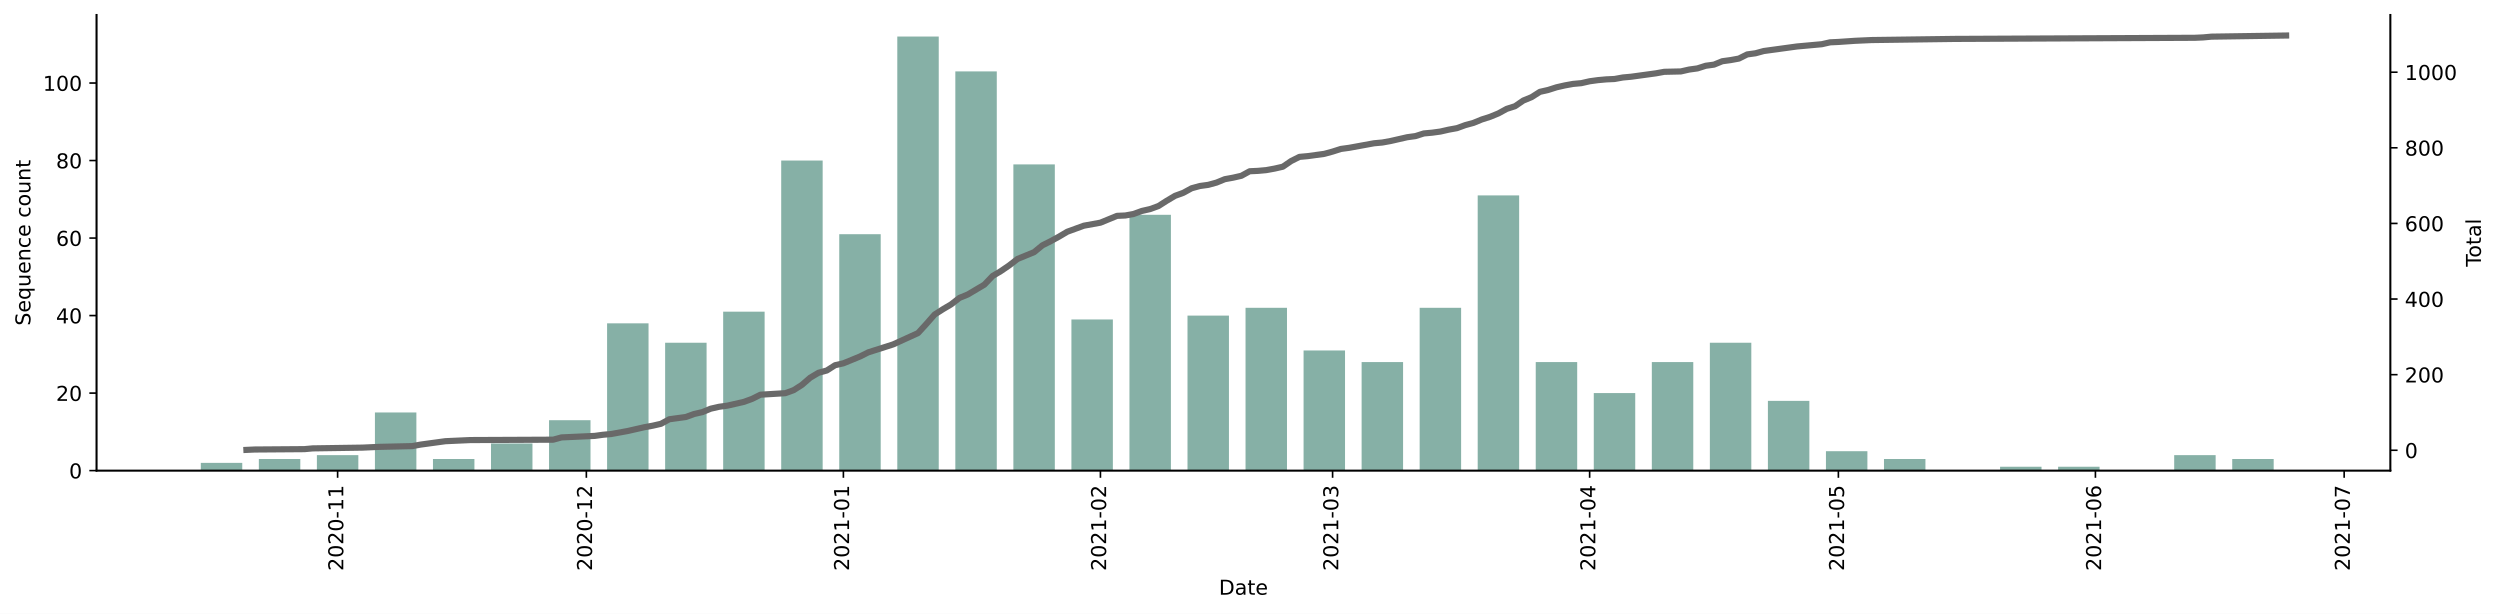
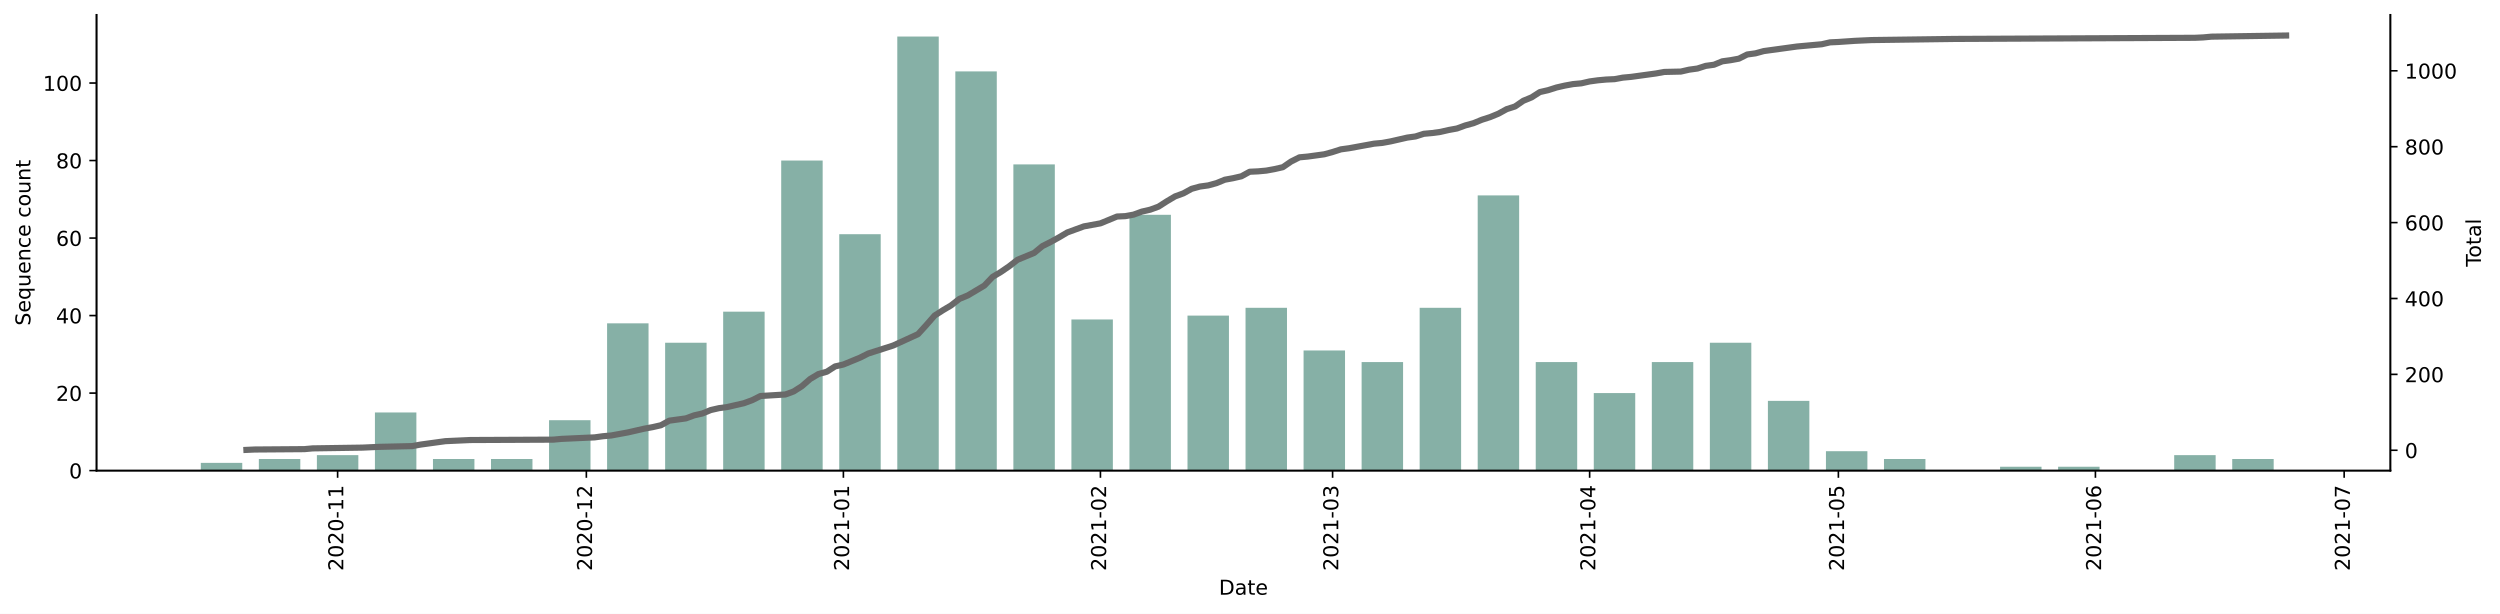
<svg xmlns="http://www.w3.org/2000/svg" xmlns:xlink="http://www.w3.org/1999/xlink" height="298.621pt" version="1.1" viewBox="0 0 1216.294 298.621" width="1216.294pt">
  <defs>
    <style type="text/css">*{stroke-linecap:butt;stroke-linejoin:round;}</style>
  </defs>
  <g id="figure_1">
    <g id="patch_1">
      <path d="M 0 298.621  L 1216.294 298.621  L 1216.294 0  L 0 0  z " style="fill:#ffffff;" />
    </g>
    <g id="axes_1">
      <g id="patch_2">
        <path d="M 46.966 228.96  L 1162.966 228.96  L 1162.966 7.2  L 46.966 7.2  z " style="fill:#ffffff;" />
      </g>
      <g id="patch_3">
-         <path clip-path="url(#paecbe2fcde)" d="M 97.693 228.96  L 117.863 228.96  L 117.863 225.189  L 97.693 225.189  z " style="fill:#86b0a6;" />
+         <path clip-path="url(#pebfee87fbd)" d="M 97.693 228.96  L 117.863 228.96  L 117.863 225.189  L 97.693 225.189  z " style="fill:#86b0a6;" />
      </g>
      <g id="patch_4">
-         <path clip-path="url(#paecbe2fcde)" d="M 125.931 228.96  L 146.101 228.96  L 146.101 223.303  L 125.931 223.303  z " style="fill:#86b0a6;" />
+         <path clip-path="url(#pebfee87fbd)" d="M 125.931 228.96  L 146.101 228.96  L 146.101 223.303  L 125.931 223.303  z " style="fill:#86b0a6;" />
      </g>
      <g id="patch_5">
-         <path clip-path="url(#paecbe2fcde)" d="M 154.169 228.96  L 174.338 228.96  L 174.338 221.417  L 154.169 221.417  z " style="fill:#86b0a6;" />
+         <path clip-path="url(#pebfee87fbd)" d="M 154.169 228.96  L 174.338 228.96  L 174.338 221.417  L 154.169 221.417  z " style="fill:#86b0a6;" />
      </g>
      <g id="patch_6">
-         <path clip-path="url(#paecbe2fcde)" d="M 182.406 228.96  L 202.576 228.96  L 202.576 200.674  L 182.406 200.674  z " style="fill:#86b0a6;" />
+         <path clip-path="url(#pebfee87fbd)" d="M 182.406 228.96  L 202.576 228.96  L 202.576 200.674  L 182.406 200.674  z " style="fill:#86b0a6;" />
      </g>
      <g id="patch_7">
-         <path clip-path="url(#paecbe2fcde)" d="M 210.644 228.96  L 230.814 228.96  L 230.814 223.303  L 210.644 223.303  z " style="fill:#86b0a6;" />
+         <path clip-path="url(#pebfee87fbd)" d="M 210.644 228.96  L 230.814 228.96  L 230.814 223.303  L 210.644 223.303  z " style="fill:#86b0a6;" />
      </g>
      <g id="patch_8">
-         <path clip-path="url(#paecbe2fcde)" d="M 238.882 228.96  L 259.052 228.96  L 259.052 215.76  L 238.882 215.76  z " style="fill:#86b0a6;" />
+         <path clip-path="url(#pebfee87fbd)" d="M 238.882 228.96  L 259.052 228.96  L 259.052 223.303  L 238.882 223.303  z " style="fill:#86b0a6;" />
      </g>
      <g id="patch_9">
-         <path clip-path="url(#paecbe2fcde)" d="M 267.12 228.96  L 287.29 228.96  L 287.29 204.446  L 267.12 204.446  z " style="fill:#86b0a6;" />
+         <path clip-path="url(#pebfee87fbd)" d="M 267.12 228.96  L 287.29 228.96  L 287.29 204.446  L 267.12 204.446  z " style="fill:#86b0a6;" />
      </g>
      <g id="patch_10">
-         <path clip-path="url(#paecbe2fcde)" d="M 295.358 228.96  L 315.528 228.96  L 315.528 157.303  L 295.358 157.303  z " style="fill:#86b0a6;" />
+         <path clip-path="url(#pebfee87fbd)" d="M 295.358 228.96  L 315.528 228.96  L 315.528 157.303  L 295.358 157.303  z " style="fill:#86b0a6;" />
      </g>
      <g id="patch_11">
-         <path clip-path="url(#paecbe2fcde)" d="M 323.596 228.96  L 343.766 228.96  L 343.766 166.731  L 323.596 166.731  z " style="fill:#86b0a6;" />
+         <path clip-path="url(#pebfee87fbd)" d="M 323.596 228.96  L 343.766 228.96  L 343.766 166.731  L 323.596 166.731  z " style="fill:#86b0a6;" />
      </g>
      <g id="patch_12">
-         <path clip-path="url(#paecbe2fcde)" d="M 351.834 228.96  L 372.003 228.96  L 372.003 151.646  L 351.834 151.646  z " style="fill:#86b0a6;" />
+         <path clip-path="url(#pebfee87fbd)" d="M 351.834 228.96  L 372.003 228.96  L 372.003 151.646  L 351.834 151.646  z " style="fill:#86b0a6;" />
      </g>
      <g id="patch_13">
-         <path clip-path="url(#paecbe2fcde)" d="M 380.071 228.96  L 400.241 228.96  L 400.241 78.103  L 380.071 78.103  z " style="fill:#86b0a6;" />
+         <path clip-path="url(#pebfee87fbd)" d="M 380.071 228.96  L 400.241 228.96  L 400.241 78.103  L 380.071 78.103  z " style="fill:#86b0a6;" />
      </g>
      <g id="patch_14">
-         <path clip-path="url(#paecbe2fcde)" d="M 408.309 228.96  L 428.479 228.96  L 428.479 113.931  L 408.309 113.931  z " style="fill:#86b0a6;" />
+         <path clip-path="url(#pebfee87fbd)" d="M 408.309 228.96  L 428.479 228.96  L 428.479 113.931  L 408.309 113.931  z " style="fill:#86b0a6;" />
      </g>
      <g id="patch_15">
-         <path clip-path="url(#paecbe2fcde)" d="M 436.547 228.96  L 456.717 228.96  L 456.717 17.76  L 436.547 17.76  z " style="fill:#86b0a6;" />
+         <path clip-path="url(#pebfee87fbd)" d="M 436.547 228.96  L 456.717 228.96  L 456.717 17.76  L 436.547 17.76  z " style="fill:#86b0a6;" />
      </g>
      <g id="patch_16">
-         <path clip-path="url(#paecbe2fcde)" d="M 464.785 228.96  L 484.955 228.96  L 484.955 34.731  L 464.785 34.731  z " style="fill:#86b0a6;" />
+         <path clip-path="url(#pebfee87fbd)" d="M 464.785 228.96  L 484.955 228.96  L 484.955 34.731  L 464.785 34.731  z " style="fill:#86b0a6;" />
      </g>
      <g id="patch_17">
-         <path clip-path="url(#paecbe2fcde)" d="M 493.023 228.96  L 513.193 228.96  L 513.193 79.989  L 493.023 79.989  z " style="fill:#86b0a6;" />
+         <path clip-path="url(#pebfee87fbd)" d="M 493.023 228.96  L 513.193 228.96  L 513.193 79.989  L 493.023 79.989  z " style="fill:#86b0a6;" />
      </g>
      <g id="patch_18">
-         <path clip-path="url(#paecbe2fcde)" d="M 521.261 228.96  L 541.43 228.96  L 541.43 155.417  L 521.261 155.417  z " style="fill:#86b0a6;" />
+         <path clip-path="url(#pebfee87fbd)" d="M 521.261 228.96  L 541.43 228.96  L 541.43 155.417  L 521.261 155.417  z " style="fill:#86b0a6;" />
      </g>
      <g id="patch_19">
-         <path clip-path="url(#paecbe2fcde)" d="M 549.498 228.96  L 569.668 228.96  L 569.668 104.503  L 549.498 104.503  z " style="fill:#86b0a6;" />
+         <path clip-path="url(#pebfee87fbd)" d="M 549.498 228.96  L 569.668 228.96  L 569.668 104.503  L 549.498 104.503  z " style="fill:#86b0a6;" />
      </g>
      <g id="patch_20">
-         <path clip-path="url(#paecbe2fcde)" d="M 577.736 228.96  L 597.906 228.96  L 597.906 153.531  L 577.736 153.531  z " style="fill:#86b0a6;" />
+         <path clip-path="url(#pebfee87fbd)" d="M 577.736 228.96  L 597.906 228.96  L 597.906 153.531  L 577.736 153.531  z " style="fill:#86b0a6;" />
      </g>
      <g id="patch_21">
-         <path clip-path="url(#paecbe2fcde)" d="M 605.974 228.96  L 626.144 228.96  L 626.144 149.76  L 605.974 149.76  z " style="fill:#86b0a6;" />
+         <path clip-path="url(#pebfee87fbd)" d="M 605.974 228.96  L 626.144 228.96  L 626.144 149.76  L 605.974 149.76  z " style="fill:#86b0a6;" />
      </g>
      <g id="patch_22">
-         <path clip-path="url(#paecbe2fcde)" d="M 634.212 228.96  L 654.382 228.96  L 654.382 170.503  L 634.212 170.503  z " style="fill:#86b0a6;" />
+         <path clip-path="url(#pebfee87fbd)" d="M 634.212 228.96  L 654.382 228.96  L 654.382 170.503  L 634.212 170.503  z " style="fill:#86b0a6;" />
      </g>
      <g id="patch_23">
-         <path clip-path="url(#paecbe2fcde)" d="M 662.45 228.96  L 682.62 228.96  L 682.62 176.16  L 662.45 176.16  z " style="fill:#86b0a6;" />
+         <path clip-path="url(#pebfee87fbd)" d="M 662.45 228.96  L 682.62 228.96  L 682.62 176.16  L 662.45 176.16  z " style="fill:#86b0a6;" />
      </g>
      <g id="patch_24">
-         <path clip-path="url(#paecbe2fcde)" d="M 690.688 228.96  L 710.858 228.96  L 710.858 149.76  L 690.688 149.76  z " style="fill:#86b0a6;" />
+         <path clip-path="url(#pebfee87fbd)" d="M 690.688 228.96  L 710.858 228.96  L 710.858 149.76  L 690.688 149.76  z " style="fill:#86b0a6;" />
      </g>
      <g id="patch_25">
-         <path clip-path="url(#paecbe2fcde)" d="M 718.926 228.96  L 739.095 228.96  L 739.095 95.074  L 718.926 95.074  z " style="fill:#86b0a6;" />
+         <path clip-path="url(#pebfee87fbd)" d="M 718.926 228.96  L 739.095 228.96  L 739.095 95.074  L 718.926 95.074  z " style="fill:#86b0a6;" />
      </g>
      <g id="patch_26">
-         <path clip-path="url(#paecbe2fcde)" d="M 747.163 228.96  L 767.333 228.96  L 767.333 176.16  L 747.163 176.16  z " style="fill:#86b0a6;" />
+         <path clip-path="url(#pebfee87fbd)" d="M 747.163 228.96  L 767.333 228.96  L 767.333 176.16  L 747.163 176.16  z " style="fill:#86b0a6;" />
      </g>
      <g id="patch_27">
-         <path clip-path="url(#paecbe2fcde)" d="M 775.401 228.96  L 795.571 228.96  L 795.571 191.246  L 775.401 191.246  z " style="fill:#86b0a6;" />
+         <path clip-path="url(#pebfee87fbd)" d="M 775.401 228.96  L 795.571 228.96  L 795.571 191.246  L 775.401 191.246  z " style="fill:#86b0a6;" />
      </g>
      <g id="patch_28">
-         <path clip-path="url(#paecbe2fcde)" d="M 803.639 228.96  L 823.809 228.96  L 823.809 176.16  L 803.639 176.16  z " style="fill:#86b0a6;" />
+         <path clip-path="url(#pebfee87fbd)" d="M 803.639 228.96  L 823.809 228.96  L 823.809 176.16  L 803.639 176.16  z " style="fill:#86b0a6;" />
      </g>
      <g id="patch_29">
-         <path clip-path="url(#paecbe2fcde)" d="M 831.877 228.96  L 852.047 228.96  L 852.047 166.731  L 831.877 166.731  z " style="fill:#86b0a6;" />
+         <path clip-path="url(#pebfee87fbd)" d="M 831.877 228.96  L 852.047 228.96  L 852.047 166.731  L 831.877 166.731  z " style="fill:#86b0a6;" />
      </g>
      <g id="patch_30">
-         <path clip-path="url(#paecbe2fcde)" d="M 860.115 228.96  L 880.285 228.96  L 880.285 195.017  L 860.115 195.017  z " style="fill:#86b0a6;" />
+         <path clip-path="url(#pebfee87fbd)" d="M 860.115 228.96  L 880.285 228.96  L 880.285 195.017  L 860.115 195.017  z " style="fill:#86b0a6;" />
      </g>
      <g id="patch_31">
-         <path clip-path="url(#paecbe2fcde)" d="M 888.353 228.96  L 908.522 228.96  L 908.522 219.531  L 888.353 219.531  z " style="fill:#86b0a6;" />
+         <path clip-path="url(#pebfee87fbd)" d="M 888.353 228.96  L 908.522 228.96  L 908.522 219.531  L 888.353 219.531  z " style="fill:#86b0a6;" />
      </g>
      <g id="patch_32">
-         <path clip-path="url(#paecbe2fcde)" d="M 916.59 228.96  L 936.76 228.96  L 936.76 223.303  L 916.59 223.303  z " style="fill:#86b0a6;" />
+         <path clip-path="url(#pebfee87fbd)" d="M 916.59 228.96  L 936.76 228.96  L 936.76 223.303  L 916.59 223.303  z " style="fill:#86b0a6;" />
      </g>
      <g id="patch_33">
-         <path clip-path="url(#paecbe2fcde)" d="M 973.066 228.96  L 993.236 228.96  L 993.236 227.074  L 973.066 227.074  z " style="fill:#86b0a6;" />
+         <path clip-path="url(#pebfee87fbd)" d="M 973.066 228.96  L 993.236 228.96  L 993.236 227.074  L 973.066 227.074  z " style="fill:#86b0a6;" />
      </g>
      <g id="patch_34">
-         <path clip-path="url(#paecbe2fcde)" d="M 1001.304 228.96  L 1021.474 228.96  L 1021.474 227.074  L 1001.304 227.074  z " style="fill:#86b0a6;" />
+         <path clip-path="url(#pebfee87fbd)" d="M 1001.304 228.96  L 1021.474 228.96  L 1021.474 227.074  L 1001.304 227.074  z " style="fill:#86b0a6;" />
      </g>
      <g id="patch_35">
-         <path clip-path="url(#paecbe2fcde)" d="M 1057.78 228.96  L 1077.95 228.96  L 1077.95 221.417  L 1057.78 221.417  z " style="fill:#86b0a6;" />
+         <path clip-path="url(#pebfee87fbd)" d="M 1057.78 228.96  L 1077.95 228.96  L 1077.95 221.417  L 1057.78 221.417  z " style="fill:#86b0a6;" />
      </g>
      <g id="patch_36">
-         <path clip-path="url(#paecbe2fcde)" d="M 1086.017 228.96  L 1106.187 228.96  L 1106.187 223.303  L 1086.017 223.303  z " style="fill:#86b0a6;" />
+         <path clip-path="url(#pebfee87fbd)" d="M 1086.017 228.96  L 1106.187 228.96  L 1106.187 223.303  L 1086.017 223.303  z " style="fill:#86b0a6;" />
      </g>
      <g id="matplotlib.axis_1">
        <g id="xtick_1">
          <g id="line2d_1">
            <defs>
-               <path d="M 0 0  L 0 3.5  " id="m1c3b504348" style="stroke:#000000;stroke-width:0.8;" />
+               <path d="M 0 0  L 0 3.5  " id="m9a724a4202" style="stroke:#000000;stroke-width:0.8;" />
            </defs>
            <g>
-               <use style="stroke:#000000;stroke-width:0.8;" x="164.254" xlink:href="#m1c3b504348" y="228.96" />
+               <use style="stroke:#000000;stroke-width:0.8;" x="164.254" xlink:href="#m9a724a4202" y="228.96" />
            </g>
          </g>
          <g id="text_1">
            <g transform="translate(167.0129 277.7428)rotate(-90)scale(0.1 -0.1)">
              <defs>
                <path d="M 1228 531  L 3431 531  L 3431 0  L 469 0  L 469 531  Q 828 903 1448 1529  Q 2069 2156 2228 2338  Q 2531 2678 2651 2914  Q 2772 3150 2772 3378  Q 2772 3750 2511 3984  Q 2250 4219 1831 4219  Q 1534 4219 1204 4116  Q 875 4013 500 3803  L 500 4441  Q 881 4594 1212 4672  Q 1544 4750 1819 4750  Q 2544 4750 2975 4387  Q 3406 4025 3406 3419  Q 3406 3131 3298 2873  Q 3191 2616 2906 2266  Q 2828 2175 2409 1742  Q 1991 1309 1228 531  z " id="DejaVuSans-32" transform="scale(0.015625)" />
                <path d="M 2034 4250  Q 1547 4250 1301 3770  Q 1056 3291 1056 2328  Q 1056 1369 1301 889  Q 1547 409 2034 409  Q 2525 409 2770 889  Q 3016 1369 3016 2328  Q 3016 3291 2770 3770  Q 2525 4250 2034 4250  z M 2034 4750  Q 2819 4750 3233 4129  Q 3647 3509 3647 2328  Q 3647 1150 3233 529  Q 2819 -91 2034 -91  Q 1250 -91 836 529  Q 422 1150 422 2328  Q 422 3509 836 4129  Q 1250 4750 2034 4750  z " id="DejaVuSans-30" transform="scale(0.015625)" />
                <path d="M 313 2009  L 1997 2009  L 1997 1497  L 313 1497  L 313 2009  z " id="DejaVuSans-2d" transform="scale(0.015625)" />
                <path d="M 794 531  L 1825 531  L 1825 4091  L 703 3866  L 703 4441  L 1819 4666  L 2450 4666  L 2450 531  L 3481 531  L 3481 0  L 794 0  L 794 531  z " id="DejaVuSans-31" transform="scale(0.015625)" />
              </defs>
              <use xlink:href="#DejaVuSans-32" />
              <use x="63.623" xlink:href="#DejaVuSans-30" />
              <use x="127.246" xlink:href="#DejaVuSans-32" />
              <use x="190.869" xlink:href="#DejaVuSans-30" />
              <use x="254.492" xlink:href="#DejaVuSans-2d" />
              <use x="290.576" xlink:href="#DejaVuSans-31" />
              <use x="354.199" xlink:href="#DejaVuSans-31" />
            </g>
          </g>
        </g>
        <g id="xtick_2">
          <g id="line2d_2">
            <g>
-               <use style="stroke:#000000;stroke-width:0.8;" x="285.273" xlink:href="#m1c3b504348" y="228.96" />
+               <use style="stroke:#000000;stroke-width:0.8;" x="285.273" xlink:href="#m9a724a4202" y="228.96" />
            </g>
          </g>
          <g id="text_2">
            <g transform="translate(288.0322 277.7428)rotate(-90)scale(0.1 -0.1)">
              <use xlink:href="#DejaVuSans-32" />
              <use x="63.623" xlink:href="#DejaVuSans-30" />
              <use x="127.246" xlink:href="#DejaVuSans-32" />
              <use x="190.869" xlink:href="#DejaVuSans-30" />
              <use x="254.492" xlink:href="#DejaVuSans-2d" />
              <use x="290.576" xlink:href="#DejaVuSans-31" />
              <use x="354.199" xlink:href="#DejaVuSans-32" />
            </g>
          </g>
        </g>
        <g id="xtick_3">
          <g id="line2d_3">
            <g>
-               <use style="stroke:#000000;stroke-width:0.8;" x="410.326" xlink:href="#m1c3b504348" y="228.96" />
+               <use style="stroke:#000000;stroke-width:0.8;" x="410.326" xlink:href="#m9a724a4202" y="228.96" />
            </g>
          </g>
          <g id="text_3">
            <g transform="translate(413.0856 277.7428)rotate(-90)scale(0.1 -0.1)">
              <use xlink:href="#DejaVuSans-32" />
              <use x="63.623" xlink:href="#DejaVuSans-30" />
              <use x="127.246" xlink:href="#DejaVuSans-32" />
              <use x="190.869" xlink:href="#DejaVuSans-31" />
              <use x="254.492" xlink:href="#DejaVuSans-2d" />
              <use x="290.576" xlink:href="#DejaVuSans-30" />
              <use x="354.199" xlink:href="#DejaVuSans-31" />
            </g>
          </g>
        </g>
        <g id="xtick_4">
          <g id="line2d_4">
            <g>
-               <use style="stroke:#000000;stroke-width:0.8;" x="535.38" xlink:href="#m1c3b504348" y="228.96" />
+               <use style="stroke:#000000;stroke-width:0.8;" x="535.38" xlink:href="#m9a724a4202" y="228.96" />
            </g>
          </g>
          <g id="text_4">
            <g transform="translate(538.1389 277.7428)rotate(-90)scale(0.1 -0.1)">
              <use xlink:href="#DejaVuSans-32" />
              <use x="63.623" xlink:href="#DejaVuSans-30" />
              <use x="127.246" xlink:href="#DejaVuSans-32" />
              <use x="190.869" xlink:href="#DejaVuSans-31" />
              <use x="254.492" xlink:href="#DejaVuSans-2d" />
              <use x="290.576" xlink:href="#DejaVuSans-30" />
              <use x="354.199" xlink:href="#DejaVuSans-32" />
            </g>
          </g>
        </g>
        <g id="xtick_5">
          <g id="line2d_5">
            <g>
-               <use style="stroke:#000000;stroke-width:0.8;" x="648.331" xlink:href="#m1c3b504348" y="228.96" />
+               <use style="stroke:#000000;stroke-width:0.8;" x="648.331" xlink:href="#m9a724a4202" y="228.96" />
            </g>
          </g>
          <g id="text_5">
            <g transform="translate(651.0903 277.7428)rotate(-90)scale(0.1 -0.1)">
              <defs>
                <path d="M 2597 2516  Q 3050 2419 3304 2112  Q 3559 1806 3559 1356  Q 3559 666 3084 287  Q 2609 -91 1734 -91  Q 1441 -91 1130 -33  Q 819 25 488 141  L 488 750  Q 750 597 1062 519  Q 1375 441 1716 441  Q 2309 441 2620 675  Q 2931 909 2931 1356  Q 2931 1769 2642 2001  Q 2353 2234 1838 2234  L 1294 2234  L 1294 2753  L 1863 2753  Q 2328 2753 2575 2939  Q 2822 3125 2822 3475  Q 2822 3834 2567 4026  Q 2313 4219 1838 4219  Q 1578 4219 1281 4162  Q 984 4106 628 3988  L 628 4550  Q 988 4650 1302 4700  Q 1616 4750 1894 4750  Q 2613 4750 3031 4423  Q 3450 4097 3450 3541  Q 3450 3153 3228 2886  Q 3006 2619 2597 2516  z " id="DejaVuSans-33" transform="scale(0.015625)" />
              </defs>
              <use xlink:href="#DejaVuSans-32" />
              <use x="63.623" xlink:href="#DejaVuSans-30" />
              <use x="127.246" xlink:href="#DejaVuSans-32" />
              <use x="190.869" xlink:href="#DejaVuSans-31" />
              <use x="254.492" xlink:href="#DejaVuSans-2d" />
              <use x="290.576" xlink:href="#DejaVuSans-30" />
              <use x="354.199" xlink:href="#DejaVuSans-33" />
            </g>
          </g>
        </g>
        <g id="xtick_6">
          <g id="line2d_6">
            <g>
-               <use style="stroke:#000000;stroke-width:0.8;" x="773.384" xlink:href="#m1c3b504348" y="228.96" />
+               <use style="stroke:#000000;stroke-width:0.8;" x="773.384" xlink:href="#m9a724a4202" y="228.96" />
            </g>
          </g>
          <g id="text_6">
            <g transform="translate(776.1436 277.7428)rotate(-90)scale(0.1 -0.1)">
              <defs>
                <path d="M 2419 4116  L 825 1625  L 2419 1625  L 2419 4116  z M 2253 4666  L 3047 4666  L 3047 1625  L 3713 1625  L 3713 1100  L 3047 1100  L 3047 0  L 2419 0  L 2419 1100  L 313 1100  L 313 1709  L 2253 4666  z " id="DejaVuSans-34" transform="scale(0.015625)" />
              </defs>
              <use xlink:href="#DejaVuSans-32" />
              <use x="63.623" xlink:href="#DejaVuSans-30" />
              <use x="127.246" xlink:href="#DejaVuSans-32" />
              <use x="190.869" xlink:href="#DejaVuSans-31" />
              <use x="254.492" xlink:href="#DejaVuSans-2d" />
              <use x="290.576" xlink:href="#DejaVuSans-30" />
              <use x="354.199" xlink:href="#DejaVuSans-34" />
            </g>
          </g>
        </g>
        <g id="xtick_7">
          <g id="line2d_7">
            <g>
-               <use style="stroke:#000000;stroke-width:0.8;" x="894.404" xlink:href="#m1c3b504348" y="228.96" />
+               <use style="stroke:#000000;stroke-width:0.8;" x="894.404" xlink:href="#m9a724a4202" y="228.96" />
            </g>
          </g>
          <g id="text_7">
            <g transform="translate(897.1629 277.7428)rotate(-90)scale(0.1 -0.1)">
              <defs>
                <path d="M 691 4666  L 3169 4666  L 3169 4134  L 1269 4134  L 1269 2991  Q 1406 3038 1543 3061  Q 1681 3084 1819 3084  Q 2600 3084 3056 2656  Q 3513 2228 3513 1497  Q 3513 744 3044 326  Q 2575 -91 1722 -91  Q 1428 -91 1123 -41  Q 819 9 494 109  L 494 744  Q 775 591 1075 516  Q 1375 441 1709 441  Q 2250 441 2565 725  Q 2881 1009 2881 1497  Q 2881 1984 2565 2268  Q 2250 2553 1709 2553  Q 1456 2553 1204 2497  Q 953 2441 691 2322  L 691 4666  z " id="DejaVuSans-35" transform="scale(0.015625)" />
              </defs>
              <use xlink:href="#DejaVuSans-32" />
              <use x="63.623" xlink:href="#DejaVuSans-30" />
              <use x="127.246" xlink:href="#DejaVuSans-32" />
              <use x="190.869" xlink:href="#DejaVuSans-31" />
              <use x="254.492" xlink:href="#DejaVuSans-2d" />
              <use x="290.576" xlink:href="#DejaVuSans-30" />
              <use x="354.199" xlink:href="#DejaVuSans-35" />
            </g>
          </g>
        </g>
        <g id="xtick_8">
          <g id="line2d_8">
            <g>
-               <use style="stroke:#000000;stroke-width:0.8;" x="1019.457" xlink:href="#m1c3b504348" y="228.96" />
+               <use style="stroke:#000000;stroke-width:0.8;" x="1019.457" xlink:href="#m9a724a4202" y="228.96" />
            </g>
          </g>
          <g id="text_8">
            <g transform="translate(1022.216 277.7428)rotate(-90)scale(0.1 -0.1)">
              <defs>
                <path d="M 2113 2584  Q 1688 2584 1439 2293  Q 1191 2003 1191 1497  Q 1191 994 1439 701  Q 1688 409 2113 409  Q 2538 409 2786 701  Q 3034 994 3034 1497  Q 3034 2003 2786 2293  Q 2538 2584 2113 2584  z M 3366 4563  L 3366 3988  Q 3128 4100 2886 4159  Q 2644 4219 2406 4219  Q 1781 4219 1451 3797  Q 1122 3375 1075 2522  Q 1259 2794 1537 2939  Q 1816 3084 2150 3084  Q 2853 3084 3261 2657  Q 3669 2231 3669 1497  Q 3669 778 3244 343  Q 2819 -91 2113 -91  Q 1303 -91 875 529  Q 447 1150 447 2328  Q 447 3434 972 4092  Q 1497 4750 2381 4750  Q 2619 4750 2861 4703  Q 3103 4656 3366 4563  z " id="DejaVuSans-36" transform="scale(0.015625)" />
              </defs>
              <use xlink:href="#DejaVuSans-32" />
              <use x="63.623" xlink:href="#DejaVuSans-30" />
              <use x="127.246" xlink:href="#DejaVuSans-32" />
              <use x="190.869" xlink:href="#DejaVuSans-31" />
              <use x="254.492" xlink:href="#DejaVuSans-2d" />
              <use x="290.576" xlink:href="#DejaVuSans-30" />
              <use x="354.199" xlink:href="#DejaVuSans-36" />
            </g>
          </g>
        </g>
        <g id="xtick_9">
          <g id="line2d_9">
            <g>
-               <use style="stroke:#000000;stroke-width:0.8;" x="1140.476" xlink:href="#m1c3b504348" y="228.96" />
+               <use style="stroke:#000000;stroke-width:0.8;" x="1140.476" xlink:href="#m9a724a4202" y="228.96" />
            </g>
          </g>
          <g id="text_9">
            <g transform="translate(1143.236 277.7428)rotate(-90)scale(0.1 -0.1)">
              <defs>
                <path d="M 525 4666  L 3525 4666  L 3525 4397  L 1831 0  L 1172 0  L 2766 4134  L 525 4134  L 525 4666  z " id="DejaVuSans-37" transform="scale(0.015625)" />
              </defs>
              <use xlink:href="#DejaVuSans-32" />
              <use x="63.623" xlink:href="#DejaVuSans-30" />
              <use x="127.246" xlink:href="#DejaVuSans-32" />
              <use x="190.869" xlink:href="#DejaVuSans-31" />
              <use x="254.492" xlink:href="#DejaVuSans-2d" />
              <use x="290.576" xlink:href="#DejaVuSans-30" />
              <use x="354.199" xlink:href="#DejaVuSans-37" />
            </g>
          </g>
        </g>
        <g id="text_10">
          <g transform="translate(593.0148 289.3413)scale(0.1 -0.1)">
            <defs>
              <path d="M 1259 4147  L 1259 519  L 2022 519  Q 2988 519 3436 956  Q 3884 1394 3884 2338  Q 3884 3275 3436 3711  Q 2988 4147 2022 4147  L 1259 4147  z M 628 4666  L 1925 4666  Q 3281 4666 3915 4102  Q 4550 3538 4550 2338  Q 4550 1131 3912 565  Q 3275 0 1925 0  L 628 0  L 628 4666  z " id="DejaVuSans-44" transform="scale(0.015625)" />
              <path d="M 2194 1759  Q 1497 1759 1228 1600  Q 959 1441 959 1056  Q 959 750 1161 570  Q 1363 391 1709 391  Q 2188 391 2477 730  Q 2766 1069 2766 1631  L 2766 1759  L 2194 1759  z M 3341 1997  L 3341 0  L 2766 0  L 2766 531  Q 2569 213 2275 61  Q 1981 -91 1556 -91  Q 1019 -91 701 211  Q 384 513 384 1019  Q 384 1609 779 1909  Q 1175 2209 1959 2209  L 2766 2209  L 2766 2266  Q 2766 2663 2505 2880  Q 2244 3097 1772 3097  Q 1472 3097 1187 3025  Q 903 2953 641 2809  L 641 3341  Q 956 3463 1253 3523  Q 1550 3584 1831 3584  Q 2591 3584 2966 3190  Q 3341 2797 3341 1997  z " id="DejaVuSans-61" transform="scale(0.015625)" />
              <path d="M 1172 4494  L 1172 3500  L 2356 3500  L 2356 3053  L 1172 3053  L 1172 1153  Q 1172 725 1289 603  Q 1406 481 1766 481  L 2356 481  L 2356 0  L 1766 0  Q 1100 0 847 248  Q 594 497 594 1153  L 594 3053  L 172 3053  L 172 3500  L 594 3500  L 594 4494  L 1172 4494  z " id="DejaVuSans-74" transform="scale(0.015625)" />
              <path d="M 3597 1894  L 3597 1613  L 953 1613  Q 991 1019 1311 708  Q 1631 397 2203 397  Q 2534 397 2845 478  Q 3156 559 3463 722  L 3463 178  Q 3153 47 2828 -22  Q 2503 -91 2169 -91  Q 1331 -91 842 396  Q 353 884 353 1716  Q 353 2575 817 3079  Q 1281 3584 2069 3584  Q 2775 3584 3186 3129  Q 3597 2675 3597 1894  z M 3022 2063  Q 3016 2534 2758 2815  Q 2500 3097 2075 3097  Q 1594 3097 1305 2825  Q 1016 2553 972 2059  L 3022 2063  z " id="DejaVuSans-65" transform="scale(0.015625)" />
            </defs>
            <use xlink:href="#DejaVuSans-44" />
            <use x="77.002" xlink:href="#DejaVuSans-61" />
            <use x="138.281" xlink:href="#DejaVuSans-74" />
            <use x="177.49" xlink:href="#DejaVuSans-65" />
          </g>
        </g>
      </g>
      <g id="matplotlib.axis_2">
        <g id="ytick_1">
          <g id="line2d_10">
            <defs>
-               <path d="M 0 0  L -3.5 0  " id="ma77246ea89" style="stroke:#000000;stroke-width:0.8;" />
+               <path d="M 0 0  L -3.5 0  " id="ma6d7836d3b" style="stroke:#000000;stroke-width:0.8;" />
            </defs>
            <g>
-               <use style="stroke:#000000;stroke-width:0.8;" x="46.966" xlink:href="#ma77246ea89" y="228.96" />
+               <use style="stroke:#000000;stroke-width:0.8;" x="46.966" xlink:href="#ma6d7836d3b" y="228.96" />
            </g>
          </g>
          <g id="text_11">
            <g transform="translate(33.60312 232.7592)scale(0.1 -0.1)">
              <use xlink:href="#DejaVuSans-30" />
            </g>
          </g>
        </g>
        <g id="ytick_2">
          <g id="line2d_11">
            <g>
-               <use style="stroke:#000000;stroke-width:0.8;" x="46.966" xlink:href="#ma77246ea89" y="191.246" />
+               <use style="stroke:#000000;stroke-width:0.8;" x="46.966" xlink:href="#ma6d7836d3b" y="191.246" />
            </g>
          </g>
          <g id="text_12">
            <g transform="translate(27.24063 195.0449)scale(0.1 -0.1)">
              <use xlink:href="#DejaVuSans-32" />
              <use x="63.623" xlink:href="#DejaVuSans-30" />
            </g>
          </g>
        </g>
        <g id="ytick_3">
          <g id="line2d_12">
            <g>
-               <use style="stroke:#000000;stroke-width:0.8;" x="46.966" xlink:href="#ma77246ea89" y="153.531" />
+               <use style="stroke:#000000;stroke-width:0.8;" x="46.966" xlink:href="#ma6d7836d3b" y="153.531" />
            </g>
          </g>
          <g id="text_13">
            <g transform="translate(27.24063 157.3306)scale(0.1 -0.1)">
              <use xlink:href="#DejaVuSans-34" />
              <use x="63.623" xlink:href="#DejaVuSans-30" />
            </g>
          </g>
        </g>
        <g id="ytick_4">
          <g id="line2d_13">
            <g>
-               <use style="stroke:#000000;stroke-width:0.8;" x="46.966" xlink:href="#ma77246ea89" y="115.817" />
+               <use style="stroke:#000000;stroke-width:0.8;" x="46.966" xlink:href="#ma6d7836d3b" y="115.817" />
            </g>
          </g>
          <g id="text_14">
            <g transform="translate(27.24063 119.6164)scale(0.1 -0.1)">
              <use xlink:href="#DejaVuSans-36" />
              <use x="63.623" xlink:href="#DejaVuSans-30" />
            </g>
          </g>
        </g>
        <g id="ytick_5">
          <g id="line2d_14">
            <g>
-               <use style="stroke:#000000;stroke-width:0.8;" x="46.966" xlink:href="#ma77246ea89" y="78.103" />
+               <use style="stroke:#000000;stroke-width:0.8;" x="46.966" xlink:href="#ma6d7836d3b" y="78.103" />
            </g>
          </g>
          <g id="text_15">
            <g transform="translate(27.24063 81.90208)scale(0.1 -0.1)">
              <defs>
                <path d="M 2034 2216  Q 1584 2216 1326 1975  Q 1069 1734 1069 1313  Q 1069 891 1326 650  Q 1584 409 2034 409  Q 2484 409 2743 651  Q 3003 894 3003 1313  Q 3003 1734 2745 1975  Q 2488 2216 2034 2216  z M 1403 2484  Q 997 2584 770 2862  Q 544 3141 544 3541  Q 544 4100 942 4425  Q 1341 4750 2034 4750  Q 2731 4750 3128 4425  Q 3525 4100 3525 3541  Q 3525 3141 3298 2862  Q 3072 2584 2669 2484  Q 3125 2378 3379 2068  Q 3634 1759 3634 1313  Q 3634 634 3220 271  Q 2806 -91 2034 -91  Q 1263 -91 848 271  Q 434 634 434 1313  Q 434 1759 690 2068  Q 947 2378 1403 2484  z M 1172 3481  Q 1172 3119 1398 2916  Q 1625 2713 2034 2713  Q 2441 2713 2670 2916  Q 2900 3119 2900 3481  Q 2900 3844 2670 4047  Q 2441 4250 2034 4250  Q 1625 4250 1398 4047  Q 1172 3844 1172 3481  z " id="DejaVuSans-38" transform="scale(0.015625)" />
              </defs>
              <use xlink:href="#DejaVuSans-38" />
              <use x="63.623" xlink:href="#DejaVuSans-30" />
            </g>
          </g>
        </g>
        <g id="ytick_6">
          <g id="line2d_15">
            <g>
-               <use style="stroke:#000000;stroke-width:0.8;" x="46.966" xlink:href="#ma77246ea89" y="40.389" />
+               <use style="stroke:#000000;stroke-width:0.8;" x="46.966" xlink:href="#ma6d7836d3b" y="40.389" />
            </g>
          </g>
          <g id="text_16">
            <g transform="translate(20.87813 44.18779)scale(0.1 -0.1)">
              <use xlink:href="#DejaVuSans-31" />
              <use x="63.623" xlink:href="#DejaVuSans-30" />
              <use x="127.246" xlink:href="#DejaVuSans-30" />
            </g>
          </g>
        </g>
        <g id="text_17">
          <g transform="translate(14.79844 158.4402)rotate(-90)scale(0.1 -0.1)">
            <defs>
              <path d="M 3425 4513  L 3425 3897  Q 3066 4069 2747 4153  Q 2428 4238 2131 4238  Q 1616 4238 1336 4038  Q 1056 3838 1056 3469  Q 1056 3159 1242 3001  Q 1428 2844 1947 2747  L 2328 2669  Q 3034 2534 3370 2195  Q 3706 1856 3706 1288  Q 3706 609 3251 259  Q 2797 -91 1919 -91  Q 1588 -91 1214 -16  Q 841 59 441 206  L 441 856  Q 825 641 1194 531  Q 1563 422 1919 422  Q 2459 422 2753 634  Q 3047 847 3047 1241  Q 3047 1584 2836 1778  Q 2625 1972 2144 2069  L 1759 2144  Q 1053 2284 737 2584  Q 422 2884 422 3419  Q 422 4038 858 4394  Q 1294 4750 2059 4750  Q 2388 4750 2728 4690  Q 3069 4631 3425 4513  z " id="DejaVuSans-53" transform="scale(0.015625)" />
              <path d="M 947 1747  Q 947 1113 1208 752  Q 1469 391 1925 391  Q 2381 391 2643 752  Q 2906 1113 2906 1747  Q 2906 2381 2643 2742  Q 2381 3103 1925 3103  Q 1469 3103 1208 2742  Q 947 2381 947 1747  z M 2906 525  Q 2725 213 2448 61  Q 2172 -91 1784 -91  Q 1150 -91 751 415  Q 353 922 353 1747  Q 353 2572 751 3078  Q 1150 3584 1784 3584  Q 2172 3584 2448 3432  Q 2725 3281 2906 2969  L 2906 3500  L 3481 3500  L 3481 -1331  L 2906 -1331  L 2906 525  z " id="DejaVuSans-71" transform="scale(0.015625)" />
              <path d="M 544 1381  L 544 3500  L 1119 3500  L 1119 1403  Q 1119 906 1312 657  Q 1506 409 1894 409  Q 2359 409 2629 706  Q 2900 1003 2900 1516  L 2900 3500  L 3475 3500  L 3475 0  L 2900 0  L 2900 538  Q 2691 219 2414 64  Q 2138 -91 1772 -91  Q 1169 -91 856 284  Q 544 659 544 1381  z M 1991 3584  L 1991 3584  z " id="DejaVuSans-75" transform="scale(0.015625)" />
              <path d="M 3513 2113  L 3513 0  L 2938 0  L 2938 2094  Q 2938 2591 2744 2837  Q 2550 3084 2163 3084  Q 1697 3084 1428 2787  Q 1159 2491 1159 1978  L 1159 0  L 581 0  L 581 3500  L 1159 3500  L 1159 2956  Q 1366 3272 1645 3428  Q 1925 3584 2291 3584  Q 2894 3584 3203 3211  Q 3513 2838 3513 2113  z " id="DejaVuSans-6e" transform="scale(0.015625)" />
              <path d="M 3122 3366  L 3122 2828  Q 2878 2963 2633 3030  Q 2388 3097 2138 3097  Q 1578 3097 1268 2742  Q 959 2388 959 1747  Q 959 1106 1268 751  Q 1578 397 2138 397  Q 2388 397 2633 464  Q 2878 531 3122 666  L 3122 134  Q 2881 22 2623 -34  Q 2366 -91 2075 -91  Q 1284 -91 818 406  Q 353 903 353 1747  Q 353 2603 823 3093  Q 1294 3584 2113 3584  Q 2378 3584 2631 3529  Q 2884 3475 3122 3366  z " id="DejaVuSans-63" transform="scale(0.015625)" />
              <path id="DejaVuSans-20" transform="scale(0.015625)" />
              <path d="M 1959 3097  Q 1497 3097 1228 2736  Q 959 2375 959 1747  Q 959 1119 1226 758  Q 1494 397 1959 397  Q 2419 397 2687 759  Q 2956 1122 2956 1747  Q 2956 2369 2687 2733  Q 2419 3097 1959 3097  z M 1959 3584  Q 2709 3584 3137 3096  Q 3566 2609 3566 1747  Q 3566 888 3137 398  Q 2709 -91 1959 -91  Q 1206 -91 779 398  Q 353 888 353 1747  Q 353 2609 779 3096  Q 1206 3584 1959 3584  z " id="DejaVuSans-6f" transform="scale(0.015625)" />
            </defs>
            <use xlink:href="#DejaVuSans-53" />
            <use x="63.477" xlink:href="#DejaVuSans-65" />
            <use x="125" xlink:href="#DejaVuSans-71" />
            <use x="188.477" xlink:href="#DejaVuSans-75" />
            <use x="251.855" xlink:href="#DejaVuSans-65" />
            <use x="313.379" xlink:href="#DejaVuSans-6e" />
            <use x="376.758" xlink:href="#DejaVuSans-63" />
            <use x="431.738" xlink:href="#DejaVuSans-65" />
            <use x="493.262" xlink:href="#DejaVuSans-20" />
            <use x="525.049" xlink:href="#DejaVuSans-63" />
            <use x="580.029" xlink:href="#DejaVuSans-6f" />
            <use x="641.211" xlink:href="#DejaVuSans-75" />
            <use x="704.59" xlink:href="#DejaVuSans-6e" />
            <use x="767.969" xlink:href="#DejaVuSans-74" />
          </g>
        </g>
      </g>
      <g id="patch_37">
        <path d="M 46.966 228.96  L 46.966 7.2  " style="fill:none;stroke:#000000;stroke-linecap:square;stroke-linejoin:miter;stroke-width:0.8;" />
      </g>
      <g id="patch_38">
        <path d="M 1162.966 228.96  L 1162.966 7.2  " style="fill:none;stroke:#000000;stroke-linecap:square;stroke-linejoin:miter;stroke-width:0.8;" />
      </g>
      <g id="patch_39">
        <path d="M 46.966 228.96  L 1162.966 228.96  " style="fill:none;stroke:#000000;stroke-linecap:square;stroke-linejoin:miter;stroke-width:0.8;" />
      </g>
    </g>
    <g id="axes_2">
      <g id="matplotlib.axis_3">
        <g id="ytick_7">
          <g id="line2d_16">
            <defs>
-               <path d="M 0 0  L 3.5 0  " id="md7719d43f3" style="stroke:#000000;stroke-width:0.8;" />
+               <path d="M 0 0  L 3.5 0  " id="md3c03f1ff4" style="stroke:#000000;stroke-width:0.8;" />
            </defs>
            <g>
-               <use style="stroke:#000000;stroke-width:0.8;" x="1162.966" xlink:href="#md7719d43f3" y="219.064" />
+               <use style="stroke:#000000;stroke-width:0.8;" x="1162.966" xlink:href="#md3c03f1ff4" y="219.065" />
            </g>
          </g>
          <g id="text_18">
-             <g transform="translate(1169.966 222.8632)scale(0.1 -0.1)">
+             <g transform="translate(1169.966 222.8638)scale(0.1 -0.1)">
              <use xlink:href="#DejaVuSans-30" />
            </g>
          </g>
        </g>
        <g id="ytick_8">
          <g id="line2d_17">
            <g>
-               <use style="stroke:#000000;stroke-width:0.8;" x="1162.966" xlink:href="#md7719d43f3" y="182.276" />
+               <use style="stroke:#000000;stroke-width:0.8;" x="1162.966" xlink:href="#md3c03f1ff4" y="182.142" />
            </g>
          </g>
          <g id="text_19">
-             <g transform="translate(1169.966 186.0748)scale(0.1 -0.1)">
+             <g transform="translate(1169.966 185.9408)scale(0.1 -0.1)">
              <use xlink:href="#DejaVuSans-32" />
              <use x="63.623" xlink:href="#DejaVuSans-30" />
              <use x="127.246" xlink:href="#DejaVuSans-30" />
            </g>
          </g>
        </g>
        <g id="ytick_9">
          <g id="line2d_18">
            <g>
-               <use style="stroke:#000000;stroke-width:0.8;" x="1162.966" xlink:href="#md7719d43f3" y="145.487" />
+               <use style="stroke:#000000;stroke-width:0.8;" x="1162.966" xlink:href="#md3c03f1ff4" y="145.218" />
            </g>
          </g>
          <g id="text_20">
-             <g transform="translate(1169.966 149.2865)scale(0.1 -0.1)">
+             <g transform="translate(1169.966 149.0177)scale(0.1 -0.1)">
              <use xlink:href="#DejaVuSans-34" />
              <use x="63.623" xlink:href="#DejaVuSans-30" />
              <use x="127.246" xlink:href="#DejaVuSans-30" />
            </g>
          </g>
        </g>
        <g id="ytick_10">
          <g id="line2d_19">
            <g>
-               <use style="stroke:#000000;stroke-width:0.8;" x="1162.966" xlink:href="#md7719d43f3" y="108.699" />
+               <use style="stroke:#000000;stroke-width:0.8;" x="1162.966" xlink:href="#md3c03f1ff4" y="108.295" />
            </g>
          </g>
          <g id="text_21">
-             <g transform="translate(1169.966 112.4982)scale(0.1 -0.1)">
+             <g transform="translate(1169.966 112.0946)scale(0.1 -0.1)">
              <use xlink:href="#DejaVuSans-36" />
              <use x="63.623" xlink:href="#DejaVuSans-30" />
              <use x="127.246" xlink:href="#DejaVuSans-30" />
            </g>
          </g>
        </g>
        <g id="ytick_11">
          <g id="line2d_20">
            <g>
-               <use style="stroke:#000000;stroke-width:0.8;" x="1162.966" xlink:href="#md7719d43f3" y="71.911" />
+               <use style="stroke:#000000;stroke-width:0.8;" x="1162.966" xlink:href="#md3c03f1ff4" y="71.372" />
            </g>
          </g>
          <g id="text_22">
-             <g transform="translate(1169.966 75.70988)scale(0.1 -0.1)">
+             <g transform="translate(1169.966 75.17153)scale(0.1 -0.1)">
              <use xlink:href="#DejaVuSans-38" />
              <use x="63.623" xlink:href="#DejaVuSans-30" />
              <use x="127.246" xlink:href="#DejaVuSans-30" />
            </g>
          </g>
        </g>
        <g id="ytick_12">
          <g id="line2d_21">
            <g>
-               <use style="stroke:#000000;stroke-width:0.8;" x="1162.966" xlink:href="#md7719d43f3" y="35.122" />
+               <use style="stroke:#000000;stroke-width:0.8;" x="1162.966" xlink:href="#md3c03f1ff4" y="34.449" />
            </g>
          </g>
          <g id="text_23">
-             <g transform="translate(1169.966 38.92155)scale(0.1 -0.1)">
+             <g transform="translate(1169.966 38.24845)scale(0.1 -0.1)">
              <use xlink:href="#DejaVuSans-31" />
              <use x="63.623" xlink:href="#DejaVuSans-30" />
              <use x="127.246" xlink:href="#DejaVuSans-30" />
              <use x="190.869" xlink:href="#DejaVuSans-30" />
            </g>
          </g>
        </g>
        <g id="text_24">
          <g transform="translate(1207.014 129.7566)rotate(-90)scale(0.1 -0.1)">
            <defs>
              <path d="M -19 4666  L 3928 4666  L 3928 4134  L 2272 4134  L 2272 0  L 1638 0  L 1638 4134  L -19 4134  L -19 4666  z " id="DejaVuSans-54" transform="scale(0.015625)" />
              <path d="M 603 4863  L 1178 4863  L 1178 0  L 603 0  L 603 4863  z " id="DejaVuSans-6c" transform="scale(0.015625)" />
            </defs>
            <use xlink:href="#DejaVuSans-54" />
            <use x="44.084" xlink:href="#DejaVuSans-6f" />
            <use x="105.266" xlink:href="#DejaVuSans-74" />
            <use x="144.475" xlink:href="#DejaVuSans-61" />
            <use x="205.754" xlink:href="#DejaVuSans-6c" />
          </g>
        </g>
      </g>
      <g id="line2d_22">
-         <path clip-path="url(#paecbe2fcde)" d="M 119.88 218.88  L 123.914 218.696  L 148.118 218.512  L 152.152 218.144  L 176.355 217.776  L 184.423 217.408  L 200.559 217.041  L 204.593 216.305  L 216.695 214.649  L 228.797 214.098  L 269.137 213.914  L 273.171 212.81  L 289.307 212.074  L 293.341 211.522  L 297.375 211.154  L 305.443 209.683  L 313.511 207.844  L 317.545 207.108  L 321.579 206.188  L 325.613 203.981  L 333.681 202.877  L 337.715 201.406  L 341.749 200.486  L 345.783 198.83  L 349.817 197.911  L 353.85 197.359  L 361.918 195.519  L 365.952 194.048  L 369.986 192.025  L 382.088 191.289  L 386.122 189.817  L 390.156 187.242  L 394.19 183.747  L 398.224 181.356  L 402.258 180.252  L 406.292 177.677  L 410.326 176.757  L 418.394 173.446  L 422.428 171.423  L 434.53 167.56  L 446.632 162.042  L 450.666 157.627  L 454.7 153.029  L 458.734 150.454  L 462.768 148.062  L 466.802 144.935  L 470.836 143.28  L 478.904 138.498  L 482.938 134.267  L 486.972 131.876  L 491.006 129.116  L 495.04 125.989  L 503.108 122.679  L 507.142 119.368  L 511.176 117.344  L 515.21 115.137  L 519.244 112.746  L 527.312 109.803  L 535.38 108.331  L 543.447 105.02  L 547.481 104.836  L 551.515 104.1  L 555.549 102.629  L 559.583 101.709  L 563.617 100.238  L 567.651 97.662  L 571.685 95.271  L 575.719 93.8  L 579.753 91.592  L 583.787 90.489  L 587.821 89.937  L 591.855 88.833  L 595.889 87.178  L 599.923 86.442  L 603.957 85.522  L 607.991 83.315  L 612.025 83.131  L 616.059 82.763  L 620.093 82.027  L 624.127 81.108  L 628.161 78.349  L 632.195 76.325  L 636.229 75.957  L 644.297 74.854  L 648.331 73.75  L 652.365 72.462  L 656.399 71.911  L 668.501 69.703  L 672.535 69.335  L 676.569 68.6  L 684.637 66.76  L 688.671 66.208  L 692.705 64.921  L 696.739 64.553  L 700.773 64.001  L 704.807 63.081  L 708.841 62.346  L 712.875 60.874  L 716.909 59.771  L 720.942 58.115  L 724.976 56.827  L 729.01 55.172  L 733.044 52.965  L 737.078 51.677  L 741.112 48.918  L 745.146 47.262  L 749.18 44.687  L 753.214 43.768  L 757.248 42.48  L 761.282 41.56  L 765.316 40.825  L 769.35 40.457  L 773.384 39.537  L 777.418 38.985  L 781.452 38.617  L 785.486 38.433  L 789.52 37.698  L 793.554 37.33  L 805.656 35.674  L 809.69 34.938  L 817.758 34.754  L 821.792 33.835  L 825.826 33.283  L 829.86 31.995  L 833.894 31.444  L 837.928 29.788  L 841.962 29.236  L 845.996 28.5  L 850.03 26.477  L 854.064 25.925  L 858.098 24.822  L 874.234 22.614  L 886.336 21.511  L 890.37 20.591  L 894.404 20.407  L 902.471 19.855  L 910.539 19.487  L 950.879 18.935  L 1067.865 18.384  L 1071.899 18.2  L 1075.933 17.832  L 1112.238 17.28  L 1112.238 17.28  " style="fill:none;stroke:#696969;stroke-linecap:square;stroke-width:3;" />
+         <path clip-path="url(#pebfee87fbd)" d="M 119.88 218.88  L 123.914 218.695  L 148.118 218.511  L 152.152 218.142  L 176.355 217.772  L 184.423 217.403  L 200.559 217.034  L 204.593 216.295  L 216.695 214.634  L 228.797 214.08  L 269.137 213.895  L 273.171 213.526  L 289.307 212.788  L 293.341 212.234  L 297.375 211.865  L 305.443 210.388  L 313.511 208.542  L 317.545 207.803  L 321.579 206.88  L 325.613 204.665  L 333.681 203.557  L 337.715 202.08  L 341.749 201.157  L 345.783 199.495  L 349.817 198.572  L 353.85 198.018  L 361.918 196.172  L 365.952 194.695  L 369.986 192.665  L 382.088 191.926  L 386.122 190.449  L 390.156 187.865  L 394.19 184.357  L 398.224 181.957  L 402.258 180.849  L 406.292 178.265  L 410.326 177.342  L 418.394 174.018  L 422.428 171.988  L 434.53 168.111  L 446.632 162.572  L 450.666 158.142  L 454.7 153.526  L 458.734 150.942  L 462.768 148.542  L 466.802 145.403  L 470.836 143.742  L 478.904 138.942  L 482.938 134.695  L 486.972 132.295  L 491.006 129.526  L 495.04 126.388  L 503.108 123.065  L 507.142 119.742  L 511.176 117.711  L 515.21 115.495  L 519.244 113.095  L 527.312 110.142  L 535.38 108.665  L 543.447 105.342  L 547.481 105.157  L 551.515 104.418  L 555.549 102.942  L 559.583 102.018  L 563.617 100.542  L 567.651 97.957  L 571.685 95.557  L 575.719 94.08  L 579.753 91.865  L 583.787 90.757  L 587.821 90.203  L 591.855 89.095  L 595.889 87.434  L 599.923 86.695  L 603.957 85.772  L 607.991 83.557  L 612.025 83.372  L 616.059 83.003  L 620.093 82.265  L 624.127 81.342  L 628.161 78.572  L 632.195 76.542  L 636.229 76.172  L 644.297 75.065  L 648.331 73.957  L 652.365 72.665  L 656.399 72.111  L 668.501 69.895  L 672.535 69.526  L 676.569 68.788  L 684.637 66.942  L 688.671 66.388  L 692.705 65.095  L 696.739 64.726  L 700.773 64.172  L 704.807 63.249  L 708.841 62.511  L 712.875 61.034  L 716.909 59.926  L 720.942 58.265  L 724.976 56.972  L 729.01 55.311  L 733.044 53.095  L 737.078 51.803  L 741.112 49.034  L 745.146 47.372  L 749.18 44.788  L 753.214 43.865  L 757.248 42.572  L 761.282 41.649  L 765.316 40.911  L 769.35 40.542  L 773.384 39.618  L 777.418 39.065  L 781.452 38.695  L 785.486 38.511  L 789.52 37.772  L 793.554 37.403  L 805.656 35.742  L 809.69 35.003  L 817.758 34.818  L 821.792 33.895  L 825.826 33.342  L 829.86 32.049  L 833.894 31.495  L 837.928 29.834  L 841.962 29.28  L 845.996 28.542  L 850.03 26.511  L 854.064 25.957  L 858.098 24.849  L 874.234 22.634  L 886.336 21.526  L 890.37 20.603  L 894.404 20.418  L 902.471 19.865  L 910.539 19.495  L 950.879 18.942  L 1067.865 18.388  L 1071.899 18.203  L 1075.933 17.834  L 1112.238 17.28  L 1112.238 17.28  " style="fill:none;stroke:#696969;stroke-linecap:square;stroke-width:3;" />
      </g>
      <g id="patch_40">
        <path d="M 46.966 228.96  L 46.966 7.2  " style="fill:none;stroke:#000000;stroke-linecap:square;stroke-linejoin:miter;stroke-width:0.8;" />
      </g>
      <g id="patch_41">
        <path d="M 1162.966 228.96  L 1162.966 7.2  " style="fill:none;stroke:#000000;stroke-linecap:square;stroke-linejoin:miter;stroke-width:0.8;" />
      </g>
      <g id="patch_42">
        <path d="M 46.966 228.96  L 1162.966 228.96  " style="fill:none;stroke:#000000;stroke-linecap:square;stroke-linejoin:miter;stroke-width:0.8;" />
      </g>
    </g>
  </g>
  <defs>
-     <clipPath id="paecbe2fcde">
+     <clipPath id="pebfee87fbd">
      <rect height="221.76" width="1116" x="46.966" y="7.2" />
    </clipPath>
  </defs>
</svg>
